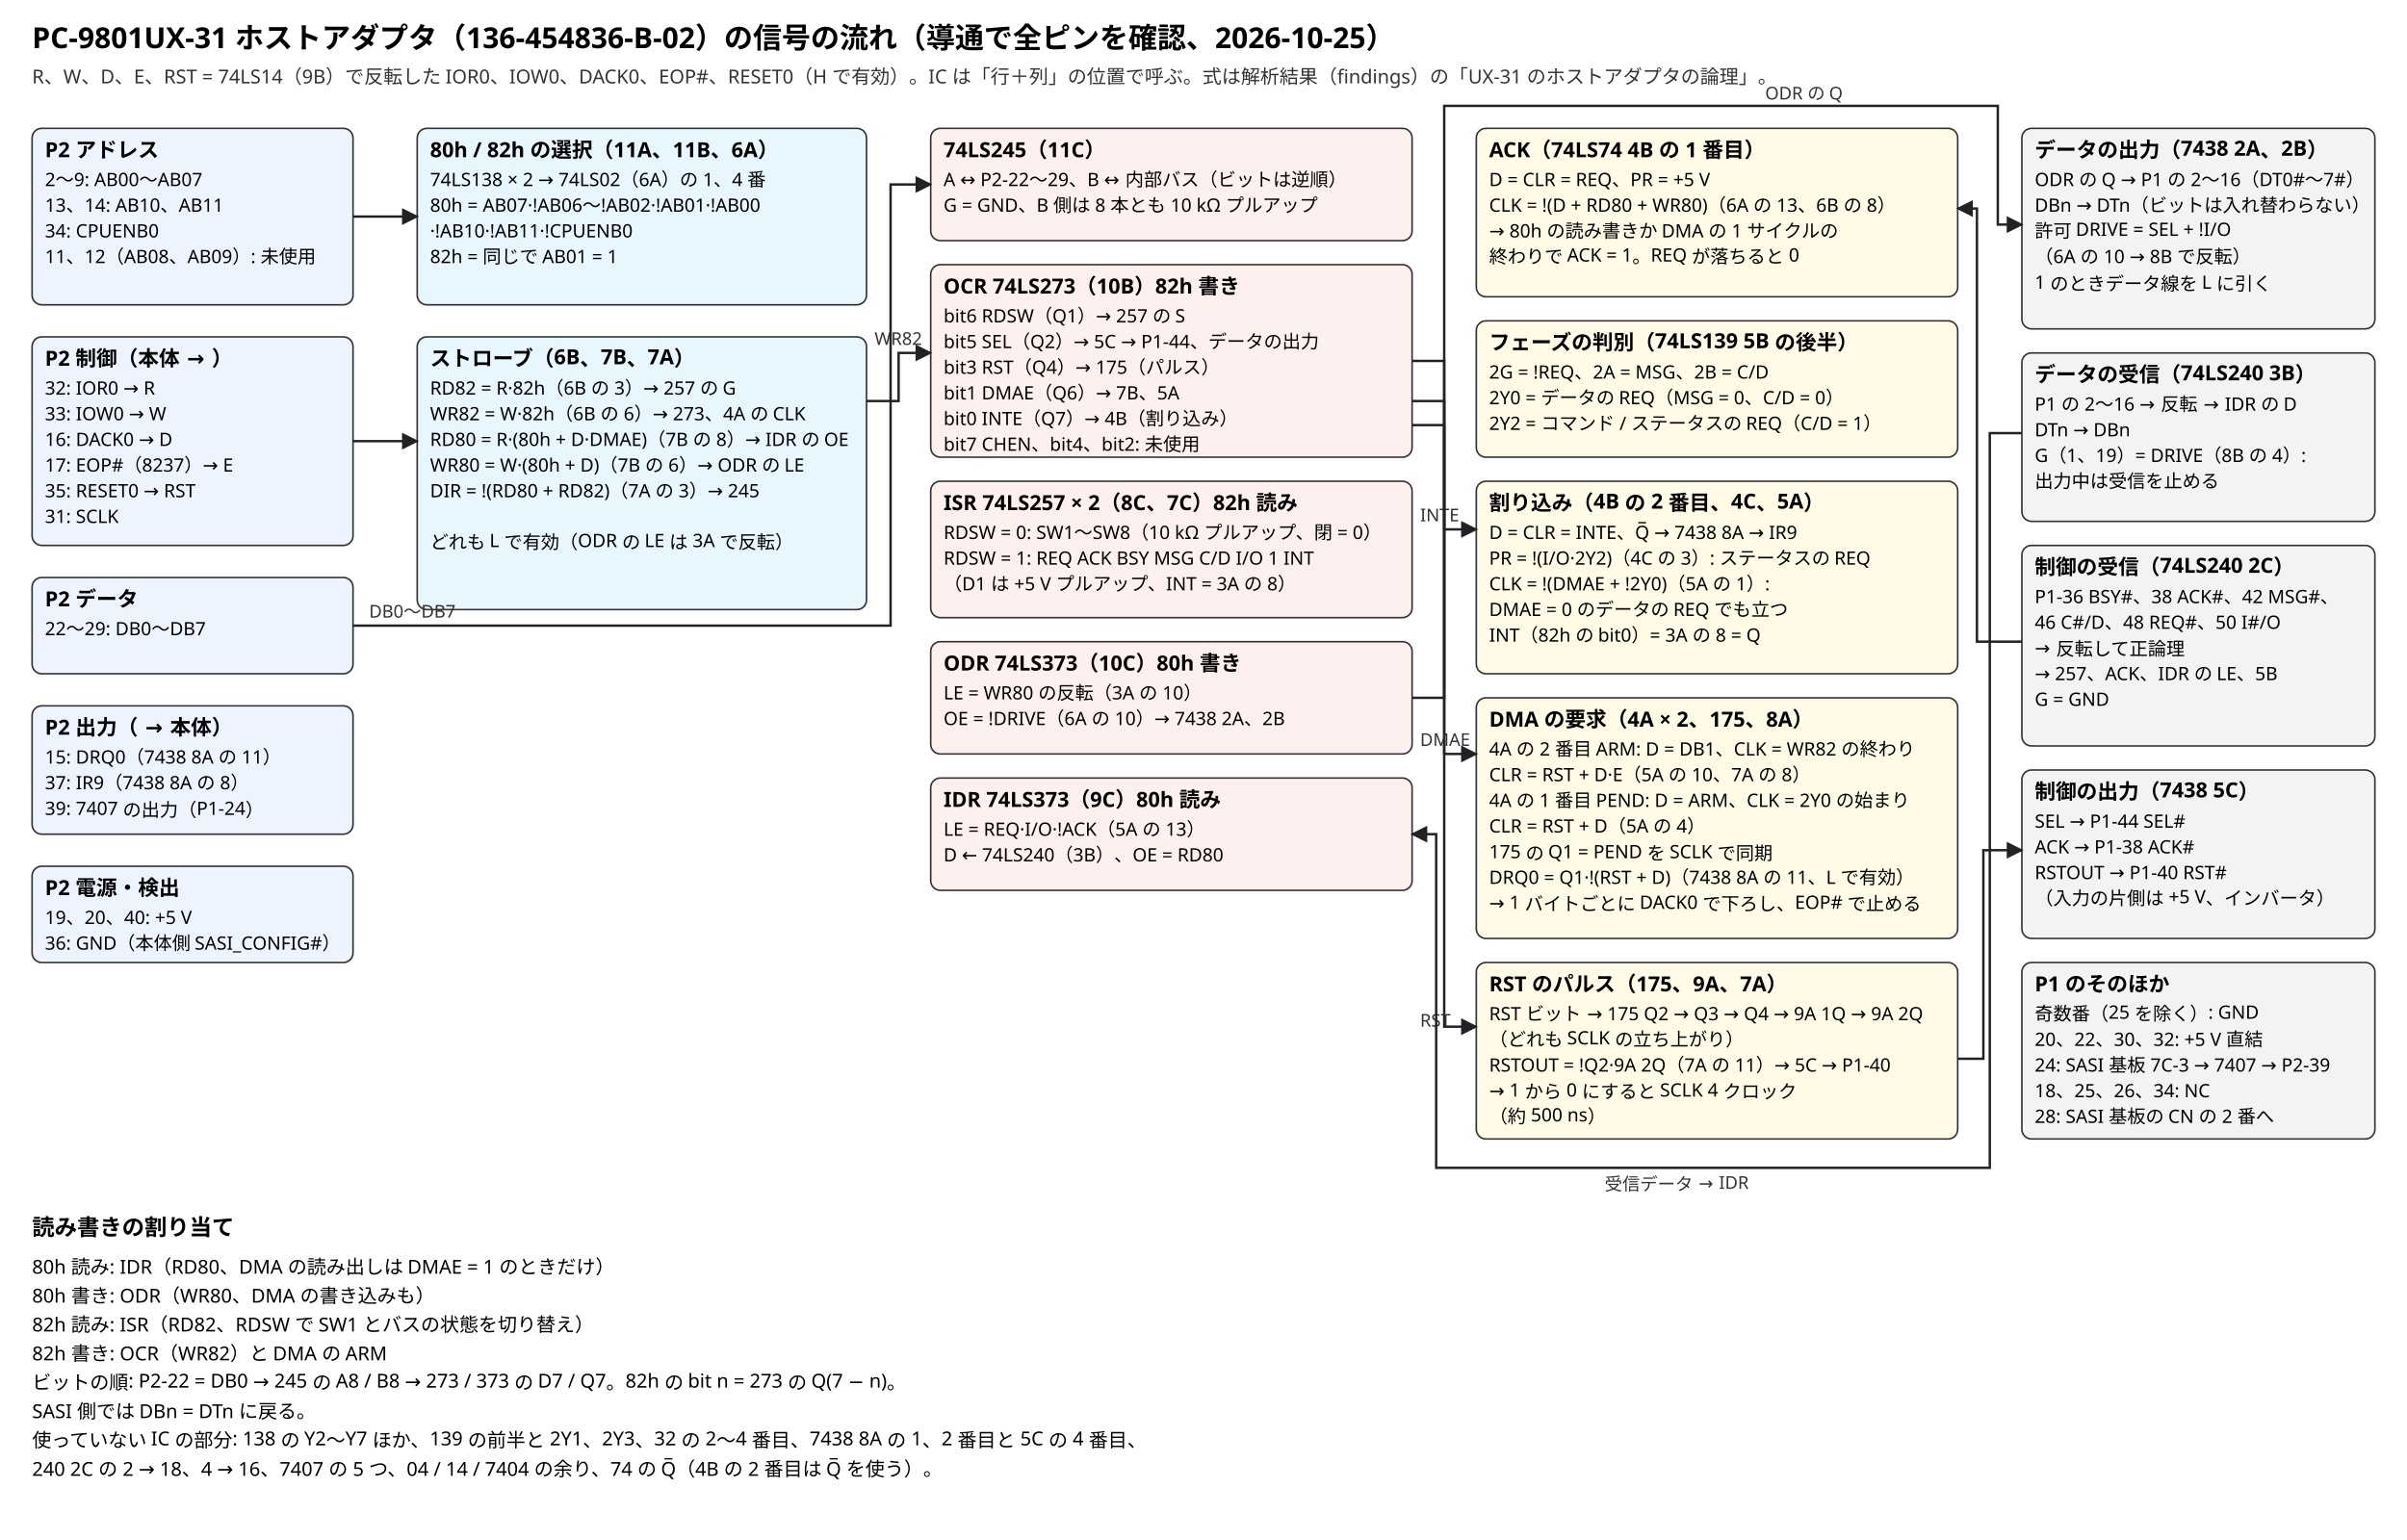
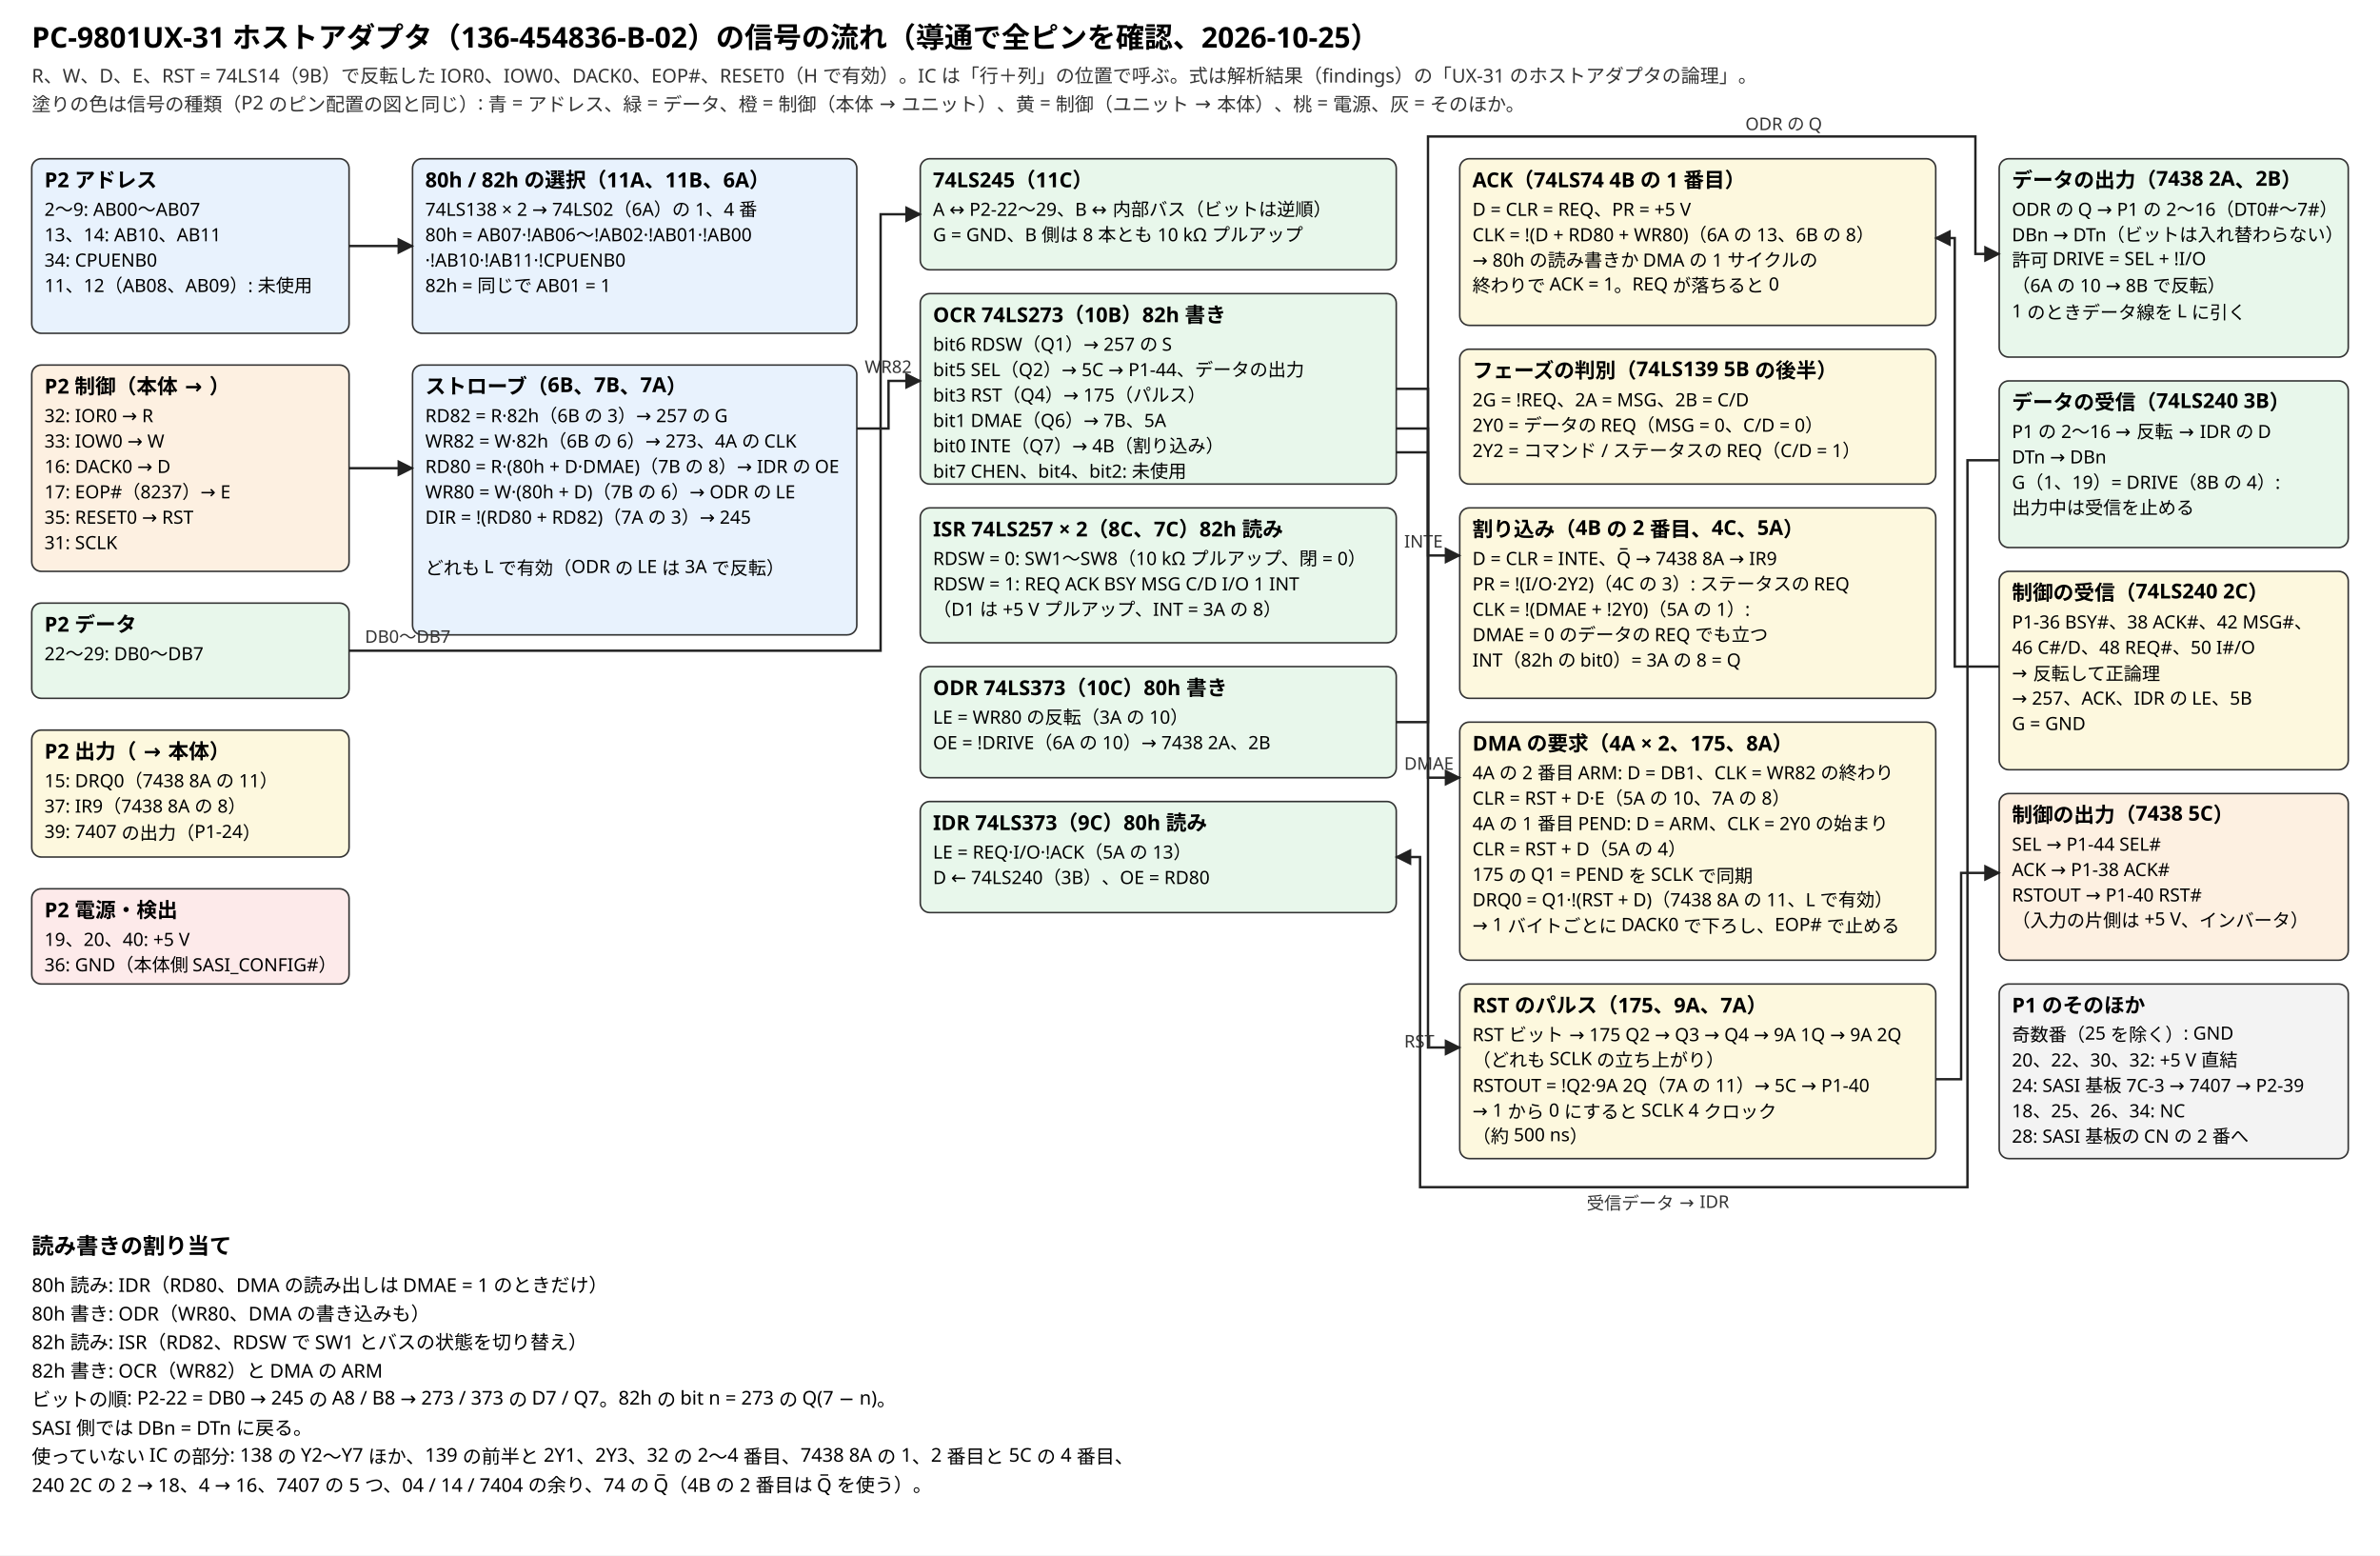
- <svg xmlns="http://www.w3.org/2000/svg" width="1500" height="960" viewBox="0 0 1500 960" font-family="sans-serif">
+ <svg xmlns="http://www.w3.org/2000/svg" width="1500" height="980" viewBox="0 0 1500 980" font-family="sans-serif">
  <defs>
    <marker id="arr" viewBox="0 0 10 10" refX="9" refY="5" markerWidth="7" markerHeight="7" orient="auto-start-reverse">
      <path d="M0,0 L10,5 L0,10 z" fill="#222" />
    </marker>
  </defs>
-   <rect width="1500" height="960" fill="#ffffff" />
+   <rect width="1500" height="980" fill="#ffffff" />
  <text x="20" y="30" font-size="18" font-weight="bold" text-anchor="start" fill="#000">PC-9801UX-31 ホストアダプタ（136-454836-B-02）の信号の流れ（導通で全ピンを確認、2026-10-25）</text>
  <text x="20" y="52" font-size="12" text-anchor="start" fill="#333">R、W、D、E、RST = 74LS14（9B）で反転した IOR0、IOW0、DACK0、EOP#、RESET0（H で有効）。IC は「行＋列」の位置で呼ぶ。式は解析結果（findings）の「UX-31 のホストアダプタの論理」。</text>
-   <rect x="20" y="80" width="200" height="110" rx="6" fill="#eef4ff" stroke="#333" />
-   <text x="28" y="98" font-size="13" font-weight="bold" text-anchor="start" fill="#000">P2 アドレス</text>
-   <text x="28" y="116" font-size="11.5" text-anchor="start" fill="#000">2〜9: AB00〜AB07</text>
-   <text x="28" y="132" font-size="11.5" text-anchor="start" fill="#000">13、14: AB10、AB11</text>
-   <text x="28" y="148" font-size="11.5" text-anchor="start" fill="#000">34: CPUENB0</text>
-   <text x="28" y="164" font-size="11.5" text-anchor="start" fill="#000">11、12（AB08、AB09）: 未使用</text>
-   <rect x="20" y="210" width="200" height="130" rx="6" fill="#eef4ff" stroke="#333" />
-   <text x="28" y="228" font-size="13" font-weight="bold" text-anchor="start" fill="#000">P2 制御（本体 → ）</text>
-   <text x="28" y="246" font-size="11.5" text-anchor="start" fill="#000">32: IOR0 → R</text>
-   <text x="28" y="262" font-size="11.5" text-anchor="start" fill="#000">33: IOW0 → W</text>
-   <text x="28" y="278" font-size="11.5" text-anchor="start" fill="#000">16: DACK0 → D</text>
-   <text x="28" y="294" font-size="11.5" text-anchor="start" fill="#000">17: EOP#（8237）→ E</text>
-   <text x="28" y="310" font-size="11.5" text-anchor="start" fill="#000">35: RESET0 → RST</text>
-   <text x="28" y="326" font-size="11.5" text-anchor="start" fill="#000">31: SCLK</text>
-   <rect x="20" y="360" width="200" height="60" rx="6" fill="#eef4ff" stroke="#333" />
-   <text x="28" y="378" font-size="13" font-weight="bold" text-anchor="start" fill="#000">P2 データ</text>
-   <text x="28" y="396" font-size="11.5" text-anchor="start" fill="#000">22〜29: DB0〜DB7</text>
-   <rect x="20" y="440" width="200" height="80" rx="6" fill="#eef4ff" stroke="#333" />
-   <text x="28" y="458" font-size="13" font-weight="bold" text-anchor="start" fill="#000">P2 出力（ → 本体）</text>
-   <text x="28" y="476" font-size="11.5" text-anchor="start" fill="#000">15: DRQ0（7438 8A の 11）</text>
-   <text x="28" y="492" font-size="11.5" text-anchor="start" fill="#000">37: IR9（7438 8A の 8）</text>
-   <text x="28" y="508" font-size="11.5" text-anchor="start" fill="#000">39: 7407 の出力（P1-24）</text>
-   <rect x="20" y="540" width="200" height="60" rx="6" fill="#eef4ff" stroke="#333" />
-   <text x="28" y="558" font-size="13" font-weight="bold" text-anchor="start" fill="#000">P2 電源・検出</text>
-   <text x="28" y="576" font-size="11.5" text-anchor="start" fill="#000">19、20、40: +5 V</text>
-   <text x="28" y="592" font-size="11.5" text-anchor="start" fill="#000">36: GND（本体側 SASI_CONFIG#）</text>
-   <rect x="260" y="80" width="280" height="110" rx="6" fill="#e8f6ff" stroke="#333" />
-   <text x="268" y="98" font-size="13" font-weight="bold" text-anchor="start" fill="#000">80h / 82h の選択（11A、11B、6A）</text>
-   <text x="268" y="116" font-size="11.5" text-anchor="start" fill="#000">74LS138 × 2 → 74LS02（6A）の 1、4 番</text>
-   <text x="268" y="132" font-size="11.5" text-anchor="start" fill="#000">80h = AB07·!AB06〜!AB02·!AB01·!AB00</text>
-   <text x="268" y="148" font-size="11.5" text-anchor="start" fill="#000">      ·!AB10·!AB11·!CPUENB0</text>
-   <text x="268" y="164" font-size="11.5" text-anchor="start" fill="#000">82h = 同じで AB01 = 1</text>
-   <rect x="260" y="210" width="280" height="170" rx="6" fill="#e8f6ff" stroke="#333" />
-   <text x="268" y="228" font-size="13" font-weight="bold" text-anchor="start" fill="#000">ストローブ（6B、7B、7A）</text>
-   <text x="268" y="246" font-size="11.5" text-anchor="start" fill="#000">RD82 = R·82h（6B の 3）→ 257 の G</text>
-   <text x="268" y="262" font-size="11.5" text-anchor="start" fill="#000">WR82 = W·82h（6B の 6）→ 273、4A の CLK</text>
-   <text x="268" y="278" font-size="11.5" text-anchor="start" fill="#000">RD80 = R·(80h + D·DMAE)（7B の 8）→ IDR の OE</text>
-   <text x="268" y="294" font-size="11.5" text-anchor="start" fill="#000">WR80 = W·(80h + D)（7B の 6）→ ODR の LE</text>
-   <text x="268" y="310" font-size="11.5" text-anchor="start" fill="#000">DIR = !(RD80 + RD82)（7A の 3）→ 245</text>
-   <text x="268" y="326" font-size="11.5" text-anchor="start" fill="#000" />
-   <text x="268" y="342" font-size="11.5" text-anchor="start" fill="#000">どれも L で有効（ODR の LE は 3A で反転）</text>
-   <path d="M220,135 H240.0 V135 H260" fill="none" stroke="#222" stroke-width="1.5" marker-end="url(#arr)" />
-   <path d="M220,275 H240.0 V275 H260" fill="none" stroke="#222" stroke-width="1.5" marker-end="url(#arr)" />
-   <rect x="580" y="80" width="300" height="70" rx="6" fill="#fff0f0" stroke="#333" />
-   <text x="588" y="98" font-size="13" font-weight="bold" text-anchor="start" fill="#000">74LS245（11C）</text>
-   <text x="588" y="116" font-size="11.5" text-anchor="start" fill="#000">A ↔ P2-22〜29、B ↔ 内部バス（ビットは逆順）</text>
-   <text x="588" y="132" font-size="11.5" text-anchor="start" fill="#000">G = GND、B 側は 8 本とも 10 kΩ プルアップ</text>
-   <rect x="580" y="165" width="300" height="120" rx="6" fill="#fff0f0" stroke="#333" />
-   <text x="588" y="183" font-size="13" font-weight="bold" text-anchor="start" fill="#000">OCR 74LS273（10B）82h 書き</text>
-   <text x="588" y="201" font-size="11.5" text-anchor="start" fill="#000">bit6 RDSW（Q1）→ 257 の S</text>
-   <text x="588" y="217" font-size="11.5" text-anchor="start" fill="#000">bit5 SEL（Q2）→ 5C → P1-44、データの出力</text>
-   <text x="588" y="233" font-size="11.5" text-anchor="start" fill="#000">bit3 RST（Q4）→ 175（パルス）</text>
-   <text x="588" y="249" font-size="11.5" text-anchor="start" fill="#000">bit1 DMAE（Q6）→ 7B、5A</text>
-   <text x="588" y="265" font-size="11.5" text-anchor="start" fill="#000">bit0 INTE（Q7）→ 4B（割り込み）</text>
-   <text x="588" y="281" font-size="11.5" text-anchor="start" fill="#000">bit7 CHEN、bit4、bit2: 未使用</text>
-   <rect x="580" y="300" width="300" height="85" rx="6" fill="#fff0f0" stroke="#333" />
-   <text x="588" y="318" font-size="13" font-weight="bold" text-anchor="start" fill="#000">ISR 74LS257 × 2（8C、7C）82h 読み</text>
-   <text x="588" y="336" font-size="11.5" text-anchor="start" fill="#000">RDSW = 0: SW1〜SW8（10 kΩ プルアップ、閉 = 0）</text>
-   <text x="588" y="352" font-size="11.5" text-anchor="start" fill="#000">RDSW = 1: REQ ACK BSY MSG C/D I/O 1 INT</text>
-   <text x="588" y="368" font-size="11.5" text-anchor="start" fill="#000">（D1 は +5 V プルアップ、INT = 3A の 8）</text>
-   <rect x="580" y="400" width="300" height="70" rx="6" fill="#fff0f0" stroke="#333" />
-   <text x="588" y="418" font-size="13" font-weight="bold" text-anchor="start" fill="#000">ODR 74LS373（10C）80h 書き</text>
-   <text x="588" y="436" font-size="11.5" text-anchor="start" fill="#000">LE = WR80 の反転（3A の 10）</text>
-   <text x="588" y="452" font-size="11.5" text-anchor="start" fill="#000">OE = !DRIVE（6A の 10）→ 7438 2A、2B</text>
-   <rect x="580" y="485" width="300" height="70" rx="6" fill="#fff0f0" stroke="#333" />
-   <text x="588" y="503" font-size="13" font-weight="bold" text-anchor="start" fill="#000">IDR 74LS373（9C）80h 読み</text>
-   <text x="588" y="521" font-size="11.5" text-anchor="start" fill="#000">LE = REQ·I/O·!ACK（5A の 13）</text>
-   <text x="588" y="537" font-size="11.5" text-anchor="start" fill="#000">D ← 74LS240（3B）、OE = RD80</text>
-   <path d="M220,390 L555,390 L555,115 L580,115" fill="none" stroke="#222" stroke-width="1.5" marker-end="url(#arr)" />
-   <text x="230" y="385" font-size="11" text-anchor="start" fill="#333">DB0〜DB7</text>
-   <path d="M540,250 H560.0 V220 H580" fill="none" stroke="#222" stroke-width="1.5" marker-end="url(#arr)" />
-   <text x="545" y="215" font-size="11" text-anchor="start" fill="#333">WR82</text>
-   <rect x="920" y="80" width="300" height="105" rx="6" fill="#fffbe6" stroke="#333" />
-   <text x="928" y="98" font-size="13" font-weight="bold" text-anchor="start" fill="#000">ACK（74LS74 4B の 1 番目）</text>
-   <text x="928" y="116" font-size="11.5" text-anchor="start" fill="#000">D = CLR = REQ、PR = +5 V</text>
-   <text x="928" y="132" font-size="11.5" text-anchor="start" fill="#000">CLK = !(D + RD80 + WR80)（6A の 13、6B の 8）</text>
-   <text x="928" y="148" font-size="11.5" text-anchor="start" fill="#000">→ 80h の読み書きか DMA の 1 サイクルの</text>
-   <text x="928" y="164" font-size="11.5" text-anchor="start" fill="#000">   終わりで ACK = 1。REQ が落ちると 0</text>
-   <rect x="920" y="200" width="300" height="85" rx="6" fill="#fffbe6" stroke="#333" />
-   <text x="928" y="218" font-size="13" font-weight="bold" text-anchor="start" fill="#000">フェーズの判別（74LS139 5B の後半）</text>
-   <text x="928" y="236" font-size="11.5" text-anchor="start" fill="#000">2G = !REQ、2A = MSG、2B = C/D</text>
-   <text x="928" y="252" font-size="11.5" text-anchor="start" fill="#000">2Y0 = データの REQ（MSG = 0、C/D = 0）</text>
-   <text x="928" y="268" font-size="11.5" text-anchor="start" fill="#000">2Y2 = コマンド / ステータスの REQ（C/D = 1）</text>
-   <rect x="920" y="300" width="300" height="120" rx="6" fill="#fffbe6" stroke="#333" />
-   <text x="928" y="318" font-size="13" font-weight="bold" text-anchor="start" fill="#000">割り込み（4B の 2 番目、4C、5A）</text>
-   <text x="928" y="336" font-size="11.5" text-anchor="start" fill="#000">D = CLR = INTE、Q̅ → 7438 8A → IR9</text>
-   <text x="928" y="352" font-size="11.5" text-anchor="start" fill="#000">PR = !(I/O·2Y2)（4C の 3）: ステータスの REQ</text>
-   <text x="928" y="368" font-size="11.5" text-anchor="start" fill="#000">CLK = !(DMAE + !2Y0)（5A の 1）:</text>
-   <text x="928" y="384" font-size="11.5" text-anchor="start" fill="#000">  DMAE = 0 のデータの REQ でも立つ</text>
-   <text x="928" y="400" font-size="11.5" text-anchor="start" fill="#000">INT（82h の bit0）= 3A の 8 = Q</text>
-   <rect x="920" y="435" width="300" height="150" rx="6" fill="#fffbe6" stroke="#333" />
-   <text x="928" y="453" font-size="13" font-weight="bold" text-anchor="start" fill="#000">DMA の要求（4A × 2、175、8A）</text>
-   <text x="928" y="471" font-size="11.5" text-anchor="start" fill="#000">4A の 2 番目 ARM: D = DB1、CLK = WR82 の終わり</text>
-   <text x="928" y="487" font-size="11.5" text-anchor="start" fill="#000">  CLR = RST + D·E（5A の 10、7A の 8）</text>
-   <text x="928" y="503" font-size="11.5" text-anchor="start" fill="#000">4A の 1 番目 PEND: D = ARM、CLK = 2Y0 の始まり</text>
-   <text x="928" y="519" font-size="11.5" text-anchor="start" fill="#000">  CLR = RST + D（5A の 4）</text>
-   <text x="928" y="535" font-size="11.5" text-anchor="start" fill="#000">175 の Q1 = PEND を SCLK で同期</text>
-   <text x="928" y="551" font-size="11.5" text-anchor="start" fill="#000">DRQ0 = Q1·!(RST + D)（7438 8A の 11、L で有効）</text>
-   <text x="928" y="567" font-size="11.5" text-anchor="start" fill="#000">→ 1 バイトごとに DACK0 で下ろし、EOP# で止める</text>
-   <rect x="920" y="600" width="300" height="110" rx="6" fill="#fffbe6" stroke="#333" />
-   <text x="928" y="618" font-size="13" font-weight="bold" text-anchor="start" fill="#000">RST のパルス（175、9A、7A）</text>
-   <text x="928" y="636" font-size="11.5" text-anchor="start" fill="#000">RST ビット → 175 Q2 → Q3 → Q4 → 9A 1Q → 9A 2Q</text>
-   <text x="928" y="652" font-size="11.5" text-anchor="start" fill="#000">（どれも SCLK の立ち上がり）</text>
-   <text x="928" y="668" font-size="11.5" text-anchor="start" fill="#000">RSTOUT = !Q2·9A 2Q（7A の 11）→ 5C → P1-40</text>
-   <text x="928" y="684" font-size="11.5" text-anchor="start" fill="#000">→ 1 から 0 にすると SCLK 4 クロック</text>
-   <text x="928" y="700" font-size="11.5" text-anchor="start" fill="#000">   （約 500 ns）</text>
-   <path d="M880,225 H900.0 V640 H920" fill="none" stroke="#222" stroke-width="1.5" marker-end="url(#arr)" />
-   <text x="885" y="640" font-size="11" text-anchor="start" fill="#333">RST</text>
-   <path d="M880,250 H900.0 V330 H920" fill="none" stroke="#222" stroke-width="1.5" marker-end="url(#arr)" />
-   <text x="885" y="325" font-size="11" text-anchor="start" fill="#333">INTE</text>
-   <path d="M880,265 H900.0 V470 H920" fill="none" stroke="#222" stroke-width="1.5" marker-end="url(#arr)" />
-   <text x="885" y="465" font-size="11" text-anchor="start" fill="#333">DMAE</text>
-   <rect x="1260" y="80" width="220" height="125" rx="6" fill="#f3f3f3" stroke="#333" />
-   <text x="1268" y="98" font-size="13" font-weight="bold" text-anchor="start" fill="#000">データの出力（7438 2A、2B）</text>
-   <text x="1268" y="116" font-size="11.5" text-anchor="start" fill="#000">ODR の Q → P1 の 2〜16（DT0#〜7#）</text>
-   <text x="1268" y="132" font-size="11.5" text-anchor="start" fill="#000">DBn → DTn（ビットは入れ替わらない）</text>
-   <text x="1268" y="148" font-size="11.5" text-anchor="start" fill="#000">許可 DRIVE = SEL + !I/O</text>
-   <text x="1268" y="164" font-size="11.5" text-anchor="start" fill="#000">（6A の 10 → 8B で反転）</text>
-   <text x="1268" y="180" font-size="11.5" text-anchor="start" fill="#000">1 のときデータ線を L に引く</text>
-   <rect x="1260" y="220" width="220" height="105" rx="6" fill="#f3f3f3" stroke="#333" />
-   <text x="1268" y="238" font-size="13" font-weight="bold" text-anchor="start" fill="#000">データの受信（74LS240 3B）</text>
-   <text x="1268" y="256" font-size="11.5" text-anchor="start" fill="#000">P1 の 2〜16 → 反転 → IDR の D</text>
-   <text x="1268" y="272" font-size="11.5" text-anchor="start" fill="#000">DTn → DBn</text>
-   <text x="1268" y="288" font-size="11.5" text-anchor="start" fill="#000">G（1、19）= DRIVE（8B の 4）:</text>
-   <text x="1268" y="304" font-size="11.5" text-anchor="start" fill="#000">出力中は受信を止める</text>
-   <rect x="1260" y="340" width="220" height="125" rx="6" fill="#f3f3f3" stroke="#333" />
-   <text x="1268" y="358" font-size="13" font-weight="bold" text-anchor="start" fill="#000">制御の受信（74LS240 2C）</text>
-   <text x="1268" y="376" font-size="11.5" text-anchor="start" fill="#000">P1-36 BSY#、38 ACK#、42 MSG#、</text>
-   <text x="1268" y="392" font-size="11.5" text-anchor="start" fill="#000">46 C#/D、48 REQ#、50 I#/O</text>
-   <text x="1268" y="408" font-size="11.5" text-anchor="start" fill="#000">→ 反転して正論理</text>
-   <text x="1268" y="424" font-size="11.5" text-anchor="start" fill="#000">→ 257、ACK、IDR の LE、5B</text>
-   <text x="1268" y="440" font-size="11.5" text-anchor="start" fill="#000">G = GND</text>
-   <rect x="1260" y="480" width="220" height="105" rx="6" fill="#f3f3f3" stroke="#333" />
-   <text x="1268" y="498" font-size="13" font-weight="bold" text-anchor="start" fill="#000">制御の出力（7438 5C）</text>
-   <text x="1268" y="516" font-size="11.5" text-anchor="start" fill="#000">SEL → P1-44 SEL#</text>
-   <text x="1268" y="532" font-size="11.5" text-anchor="start" fill="#000">ACK → P1-38 ACK#</text>
-   <text x="1268" y="548" font-size="11.5" text-anchor="start" fill="#000">RSTOUT → P1-40 RST#</text>
-   <text x="1268" y="564" font-size="11.5" text-anchor="start" fill="#000">（入力の片側は +5 V、インバータ）</text>
-   <rect x="1260" y="600" width="220" height="110" rx="6" fill="#f3f3f3" stroke="#333" />
-   <text x="1268" y="618" font-size="13" font-weight="bold" text-anchor="start" fill="#000">P1 のそのほか</text>
-   <text x="1268" y="636" font-size="11.5" text-anchor="start" fill="#000">奇数番（25 を除く）: GND</text>
-   <text x="1268" y="652" font-size="11.5" text-anchor="start" fill="#000">20、22、30、32: +5 V 直結</text>
-   <text x="1268" y="668" font-size="11.5" text-anchor="start" fill="#000">24: SASI 基板 7C-3 → 7407 → P2-39</text>
-   <text x="1268" y="684" font-size="11.5" text-anchor="start" fill="#000">18、25、26、34: NC</text>
-   <text x="1268" y="700" font-size="11.5" text-anchor="start" fill="#000">28: SASI 基板の CN の 2 番へ</text>
-   <path d="M880,435 L900,435 L900,66 L1245,66 L1245,140 L1260,140" fill="none" stroke="#222" stroke-width="1.5" marker-end="url(#arr)" />
-   <text x="1100" y="62" font-size="11" text-anchor="start" fill="#333">ODR の Q</text>
-   <path d="M1260,270 L1240,270 L1240,728 L895,728 L895,520 L880,520" fill="none" stroke="#222" stroke-width="1.5" marker-end="url(#arr)" />
-   <text x="1000" y="742" font-size="11" text-anchor="start" fill="#333">受信データ → IDR</text>
-   <path d="M1260,400 L1232,400 L1232,130 L1220,130" fill="none" stroke="#222" stroke-width="1.5" marker-end="url(#arr)" />
-   <path d="M1220,660 L1236,660 L1236,530 L1260,530" fill="none" stroke="#222" stroke-width="1.5" marker-end="url(#arr)" />
-   <text x="20" y="770" font-size="14" font-weight="bold" text-anchor="start" fill="#000">読み書きの割り当て</text>
-   <text x="20" y="794" font-size="12" text-anchor="start" fill="#000">80h 読み: IDR（RD80、DMA の読み出しは DMAE = 1 のときだけ）</text>
-   <text x="20" y="812" font-size="12" text-anchor="start" fill="#000">80h 書き: ODR（WR80、DMA の書き込みも）</text>
-   <text x="20" y="830" font-size="12" text-anchor="start" fill="#000">82h 読み: ISR（RD82、RDSW で SW1 とバスの状態を切り替え）</text>
-   <text x="20" y="848" font-size="12" text-anchor="start" fill="#000">82h 書き: OCR（WR82）と DMA の ARM</text>
-   <text x="20" y="866" font-size="12" text-anchor="start" fill="#000">ビットの順: P2-22 = DB0 → 245 の A8 / B8 → 273 / 373 の D7 / Q7。82h の bit n = 273 の Q(7 − n)。</text>
-   <text x="20" y="884" font-size="12" text-anchor="start" fill="#000">SASI 側では DBn = DTn に戻る。</text>
-   <text x="20" y="902" font-size="12" text-anchor="start" fill="#000">使っていない IC の部分: 138 の Y2〜Y7 ほか、139 の前半と 2Y1、2Y3、32 の 2〜4 番目、7438 8A の 1、2 番目と 5C の 4 番目、</text>
-   <text x="20" y="920" font-size="12" text-anchor="start" fill="#000">  240 2C の 2 → 18、4 → 16、7407 の 5 つ、04 / 14 / 7404 の余り、74 の Q̅（4B の 2 番目は Q̅ を使う）。</text>
+   <text x="20" y="70" font-size="12" text-anchor="start" fill="#333">塗りの色は信号の種類（P2 のピン配置の図と同じ）: 青 = アドレス、緑 = データ、橙 = 制御（本体 → ユニット）、黄 = 制御（ユニット → 本体）、桃 = 電源、灰 = そのほか。</text>
+   <g transform="translate(0,20)">
+     <rect x="20" y="80" width="200" height="110" rx="6" fill="#e8f2fd" stroke="#333" />
+     <text x="28" y="98" font-size="13" font-weight="bold" text-anchor="start" fill="#000">P2 アドレス</text>
+     <text x="28" y="116" font-size="11.5" text-anchor="start" fill="#000">2〜9: AB00〜AB07</text>
+     <text x="28" y="132" font-size="11.5" text-anchor="start" fill="#000">13、14: AB10、AB11</text>
+     <text x="28" y="148" font-size="11.5" text-anchor="start" fill="#000">34: CPUENB0</text>
+     <text x="28" y="164" font-size="11.5" text-anchor="start" fill="#000">11、12（AB08、AB09）: 未使用</text>
+     <rect x="20" y="210" width="200" height="130" rx="6" fill="#fdf0e1" stroke="#333" />
+     <text x="28" y="228" font-size="13" font-weight="bold" text-anchor="start" fill="#000">P2 制御（本体 → ）</text>
+     <text x="28" y="246" font-size="11.5" text-anchor="start" fill="#000">32: IOR0 → R</text>
+     <text x="28" y="262" font-size="11.5" text-anchor="start" fill="#000">33: IOW0 → W</text>
+     <text x="28" y="278" font-size="11.5" text-anchor="start" fill="#000">16: DACK0 → D</text>
+     <text x="28" y="294" font-size="11.5" text-anchor="start" fill="#000">17: EOP#（8237）→ E</text>
+     <text x="28" y="310" font-size="11.5" text-anchor="start" fill="#000">35: RESET0 → RST</text>
+     <text x="28" y="326" font-size="11.5" text-anchor="start" fill="#000">31: SCLK</text>
+     <rect x="20" y="360" width="200" height="60" rx="6" fill="#e8f7eb" stroke="#333" />
+     <text x="28" y="378" font-size="13" font-weight="bold" text-anchor="start" fill="#000">P2 データ</text>
+     <text x="28" y="396" font-size="11.5" text-anchor="start" fill="#000">22〜29: DB0〜DB7</text>
+     <rect x="20" y="440" width="200" height="80" rx="6" fill="#fdf8de" stroke="#333" />
+     <text x="28" y="458" font-size="13" font-weight="bold" text-anchor="start" fill="#000">P2 出力（ → 本体）</text>
+     <text x="28" y="476" font-size="11.5" text-anchor="start" fill="#000">15: DRQ0（7438 8A の 11）</text>
+     <text x="28" y="492" font-size="11.5" text-anchor="start" fill="#000">37: IR9（7438 8A の 8）</text>
+     <text x="28" y="508" font-size="11.5" text-anchor="start" fill="#000">39: 7407 の出力（P1-24）</text>
+     <rect x="20" y="540" width="200" height="60" rx="6" fill="#fdeaea" stroke="#333" />
+     <text x="28" y="558" font-size="13" font-weight="bold" text-anchor="start" fill="#000">P2 電源・検出</text>
+     <text x="28" y="576" font-size="11.5" text-anchor="start" fill="#000">19、20、40: +5 V</text>
+     <text x="28" y="592" font-size="11.5" text-anchor="start" fill="#000">36: GND（本体側 SASI_CONFIG#）</text>
+     <rect x="260" y="80" width="280" height="110" rx="6" fill="#e8f2fd" stroke="#333" />
+     <text x="268" y="98" font-size="13" font-weight="bold" text-anchor="start" fill="#000">80h / 82h の選択（11A、11B、6A）</text>
+     <text x="268" y="116" font-size="11.5" text-anchor="start" fill="#000">74LS138 × 2 → 74LS02（6A）の 1、4 番</text>
+     <text x="268" y="132" font-size="11.5" text-anchor="start" fill="#000">80h = AB07·!AB06〜!AB02·!AB01·!AB00</text>
+     <text x="268" y="148" font-size="11.5" text-anchor="start" fill="#000">      ·!AB10·!AB11·!CPUENB0</text>
+     <text x="268" y="164" font-size="11.5" text-anchor="start" fill="#000">82h = 同じで AB01 = 1</text>
+     <rect x="260" y="210" width="280" height="170" rx="6" fill="#e8f2fd" stroke="#333" />
+     <text x="268" y="228" font-size="13" font-weight="bold" text-anchor="start" fill="#000">ストローブ（6B、7B、7A）</text>
+     <text x="268" y="246" font-size="11.5" text-anchor="start" fill="#000">RD82 = R·82h（6B の 3）→ 257 の G</text>
+     <text x="268" y="262" font-size="11.5" text-anchor="start" fill="#000">WR82 = W·82h（6B の 6）→ 273、4A の CLK</text>
+     <text x="268" y="278" font-size="11.5" text-anchor="start" fill="#000">RD80 = R·(80h + D·DMAE)（7B の 8）→ IDR の OE</text>
+     <text x="268" y="294" font-size="11.5" text-anchor="start" fill="#000">WR80 = W·(80h + D)（7B の 6）→ ODR の LE</text>
+     <text x="268" y="310" font-size="11.5" text-anchor="start" fill="#000">DIR = !(RD80 + RD82)（7A の 3）→ 245</text>
+     <text x="268" y="326" font-size="11.5" text-anchor="start" fill="#000" />
+     <text x="268" y="342" font-size="11.5" text-anchor="start" fill="#000">どれも L で有効（ODR の LE は 3A で反転）</text>
+     <path d="M220,135 H240.0 V135 H260" fill="none" stroke="#222" stroke-width="1.5" marker-end="url(#arr)" />
+     <path d="M220,275 H240.0 V275 H260" fill="none" stroke="#222" stroke-width="1.5" marker-end="url(#arr)" />
+     <rect x="580" y="80" width="300" height="70" rx="6" fill="#e8f7eb" stroke="#333" />
+     <text x="588" y="98" font-size="13" font-weight="bold" text-anchor="start" fill="#000">74LS245（11C）</text>
+     <text x="588" y="116" font-size="11.5" text-anchor="start" fill="#000">A ↔ P2-22〜29、B ↔ 内部バス（ビットは逆順）</text>
+     <text x="588" y="132" font-size="11.5" text-anchor="start" fill="#000">G = GND、B 側は 8 本とも 10 kΩ プルアップ</text>
+     <rect x="580" y="165" width="300" height="120" rx="6" fill="#e8f7eb" stroke="#333" />
+     <text x="588" y="183" font-size="13" font-weight="bold" text-anchor="start" fill="#000">OCR 74LS273（10B）82h 書き</text>
+     <text x="588" y="201" font-size="11.5" text-anchor="start" fill="#000">bit6 RDSW（Q1）→ 257 の S</text>
+     <text x="588" y="217" font-size="11.5" text-anchor="start" fill="#000">bit5 SEL（Q2）→ 5C → P1-44、データの出力</text>
+     <text x="588" y="233" font-size="11.5" text-anchor="start" fill="#000">bit3 RST（Q4）→ 175（パルス）</text>
+     <text x="588" y="249" font-size="11.5" text-anchor="start" fill="#000">bit1 DMAE（Q6）→ 7B、5A</text>
+     <text x="588" y="265" font-size="11.5" text-anchor="start" fill="#000">bit0 INTE（Q7）→ 4B（割り込み）</text>
+     <text x="588" y="281" font-size="11.5" text-anchor="start" fill="#000">bit7 CHEN、bit4、bit2: 未使用</text>
+     <rect x="580" y="300" width="300" height="85" rx="6" fill="#e8f7eb" stroke="#333" />
+     <text x="588" y="318" font-size="13" font-weight="bold" text-anchor="start" fill="#000">ISR 74LS257 × 2（8C、7C）82h 読み</text>
+     <text x="588" y="336" font-size="11.5" text-anchor="start" fill="#000">RDSW = 0: SW1〜SW8（10 kΩ プルアップ、閉 = 0）</text>
+     <text x="588" y="352" font-size="11.5" text-anchor="start" fill="#000">RDSW = 1: REQ ACK BSY MSG C/D I/O 1 INT</text>
+     <text x="588" y="368" font-size="11.5" text-anchor="start" fill="#000">（D1 は +5 V プルアップ、INT = 3A の 8）</text>
+     <rect x="580" y="400" width="300" height="70" rx="6" fill="#e8f7eb" stroke="#333" />
+     <text x="588" y="418" font-size="13" font-weight="bold" text-anchor="start" fill="#000">ODR 74LS373（10C）80h 書き</text>
+     <text x="588" y="436" font-size="11.5" text-anchor="start" fill="#000">LE = WR80 の反転（3A の 10）</text>
+     <text x="588" y="452" font-size="11.5" text-anchor="start" fill="#000">OE = !DRIVE（6A の 10）→ 7438 2A、2B</text>
+     <rect x="580" y="485" width="300" height="70" rx="6" fill="#e8f7eb" stroke="#333" />
+     <text x="588" y="503" font-size="13" font-weight="bold" text-anchor="start" fill="#000">IDR 74LS373（9C）80h 読み</text>
+     <text x="588" y="521" font-size="11.5" text-anchor="start" fill="#000">LE = REQ·I/O·!ACK（5A の 13）</text>
+     <text x="588" y="537" font-size="11.5" text-anchor="start" fill="#000">D ← 74LS240（3B）、OE = RD80</text>
+     <path d="M220,390 L555,390 L555,115 L580,115" fill="none" stroke="#222" stroke-width="1.5" marker-end="url(#arr)" />
+     <text x="230" y="385" font-size="11" text-anchor="start" fill="#333">DB0〜DB7</text>
+     <path d="M540,250 H560.0 V220 H580" fill="none" stroke="#222" stroke-width="1.5" marker-end="url(#arr)" />
+     <text x="545" y="215" font-size="11" text-anchor="start" fill="#333">WR82</text>
+     <rect x="920" y="80" width="300" height="105" rx="6" fill="#fdf8de" stroke="#333" />
+     <text x="928" y="98" font-size="13" font-weight="bold" text-anchor="start" fill="#000">ACK（74LS74 4B の 1 番目）</text>
+     <text x="928" y="116" font-size="11.5" text-anchor="start" fill="#000">D = CLR = REQ、PR = +5 V</text>
+     <text x="928" y="132" font-size="11.5" text-anchor="start" fill="#000">CLK = !(D + RD80 + WR80)（6A の 13、6B の 8）</text>
+     <text x="928" y="148" font-size="11.5" text-anchor="start" fill="#000">→ 80h の読み書きか DMA の 1 サイクルの</text>
+     <text x="928" y="164" font-size="11.5" text-anchor="start" fill="#000">   終わりで ACK = 1。REQ が落ちると 0</text>
+     <rect x="920" y="200" width="300" height="85" rx="6" fill="#fdf8de" stroke="#333" />
+     <text x="928" y="218" font-size="13" font-weight="bold" text-anchor="start" fill="#000">フェーズの判別（74LS139 5B の後半）</text>
+     <text x="928" y="236" font-size="11.5" text-anchor="start" fill="#000">2G = !REQ、2A = MSG、2B = C/D</text>
+     <text x="928" y="252" font-size="11.5" text-anchor="start" fill="#000">2Y0 = データの REQ（MSG = 0、C/D = 0）</text>
+     <text x="928" y="268" font-size="11.5" text-anchor="start" fill="#000">2Y2 = コマンド / ステータスの REQ（C/D = 1）</text>
+     <rect x="920" y="300" width="300" height="120" rx="6" fill="#fdf8de" stroke="#333" />
+     <text x="928" y="318" font-size="13" font-weight="bold" text-anchor="start" fill="#000">割り込み（4B の 2 番目、4C、5A）</text>
+     <text x="928" y="336" font-size="11.5" text-anchor="start" fill="#000">D = CLR = INTE、Q̅ → 7438 8A → IR9</text>
+     <text x="928" y="352" font-size="11.5" text-anchor="start" fill="#000">PR = !(I/O·2Y2)（4C の 3）: ステータスの REQ</text>
+     <text x="928" y="368" font-size="11.5" text-anchor="start" fill="#000">CLK = !(DMAE + !2Y0)（5A の 1）:</text>
+     <text x="928" y="384" font-size="11.5" text-anchor="start" fill="#000">  DMAE = 0 のデータの REQ でも立つ</text>
+     <text x="928" y="400" font-size="11.5" text-anchor="start" fill="#000">INT（82h の bit0）= 3A の 8 = Q</text>
+     <rect x="920" y="435" width="300" height="150" rx="6" fill="#fdf8de" stroke="#333" />
+     <text x="928" y="453" font-size="13" font-weight="bold" text-anchor="start" fill="#000">DMA の要求（4A × 2、175、8A）</text>
+     <text x="928" y="471" font-size="11.5" text-anchor="start" fill="#000">4A の 2 番目 ARM: D = DB1、CLK = WR82 の終わり</text>
+     <text x="928" y="487" font-size="11.5" text-anchor="start" fill="#000">  CLR = RST + D·E（5A の 10、7A の 8）</text>
+     <text x="928" y="503" font-size="11.5" text-anchor="start" fill="#000">4A の 1 番目 PEND: D = ARM、CLK = 2Y0 の始まり</text>
+     <text x="928" y="519" font-size="11.5" text-anchor="start" fill="#000">  CLR = RST + D（5A の 4）</text>
+     <text x="928" y="535" font-size="11.5" text-anchor="start" fill="#000">175 の Q1 = PEND を SCLK で同期</text>
+     <text x="928" y="551" font-size="11.5" text-anchor="start" fill="#000">DRQ0 = Q1·!(RST + D)（7438 8A の 11、L で有効）</text>
+     <text x="928" y="567" font-size="11.5" text-anchor="start" fill="#000">→ 1 バイトごとに DACK0 で下ろし、EOP# で止める</text>
+     <rect x="920" y="600" width="300" height="110" rx="6" fill="#fdf8de" stroke="#333" />
+     <text x="928" y="618" font-size="13" font-weight="bold" text-anchor="start" fill="#000">RST のパルス（175、9A、7A）</text>
+     <text x="928" y="636" font-size="11.5" text-anchor="start" fill="#000">RST ビット → 175 Q2 → Q3 → Q4 → 9A 1Q → 9A 2Q</text>
+     <text x="928" y="652" font-size="11.5" text-anchor="start" fill="#000">（どれも SCLK の立ち上がり）</text>
+     <text x="928" y="668" font-size="11.5" text-anchor="start" fill="#000">RSTOUT = !Q2·9A 2Q（7A の 11）→ 5C → P1-40</text>
+     <text x="928" y="684" font-size="11.5" text-anchor="start" fill="#000">→ 1 から 0 にすると SCLK 4 クロック</text>
+     <text x="928" y="700" font-size="11.5" text-anchor="start" fill="#000">   （約 500 ns）</text>
+     <path d="M880,225 H900.0 V640 H920" fill="none" stroke="#222" stroke-width="1.5" marker-end="url(#arr)" />
+     <text x="885" y="640" font-size="11" text-anchor="start" fill="#333">RST</text>
+     <path d="M880,250 H900.0 V330 H920" fill="none" stroke="#222" stroke-width="1.5" marker-end="url(#arr)" />
+     <text x="885" y="325" font-size="11" text-anchor="start" fill="#333">INTE</text>
+     <path d="M880,265 H900.0 V470 H920" fill="none" stroke="#222" stroke-width="1.5" marker-end="url(#arr)" />
+     <text x="885" y="465" font-size="11" text-anchor="start" fill="#333">DMAE</text>
+     <rect x="1260" y="80" width="220" height="125" rx="6" fill="#e8f7eb" stroke="#333" />
+     <text x="1268" y="98" font-size="13" font-weight="bold" text-anchor="start" fill="#000">データの出力（7438 2A、2B）</text>
+     <text x="1268" y="116" font-size="11.5" text-anchor="start" fill="#000">ODR の Q → P1 の 2〜16（DT0#〜7#）</text>
+     <text x="1268" y="132" font-size="11.5" text-anchor="start" fill="#000">DBn → DTn（ビットは入れ替わらない）</text>
+     <text x="1268" y="148" font-size="11.5" text-anchor="start" fill="#000">許可 DRIVE = SEL + !I/O</text>
+     <text x="1268" y="164" font-size="11.5" text-anchor="start" fill="#000">（6A の 10 → 8B で反転）</text>
+     <text x="1268" y="180" font-size="11.5" text-anchor="start" fill="#000">1 のときデータ線を L に引く</text>
+     <rect x="1260" y="220" width="220" height="105" rx="6" fill="#e8f7eb" stroke="#333" />
+     <text x="1268" y="238" font-size="13" font-weight="bold" text-anchor="start" fill="#000">データの受信（74LS240 3B）</text>
+     <text x="1268" y="256" font-size="11.5" text-anchor="start" fill="#000">P1 の 2〜16 → 反転 → IDR の D</text>
+     <text x="1268" y="272" font-size="11.5" text-anchor="start" fill="#000">DTn → DBn</text>
+     <text x="1268" y="288" font-size="11.5" text-anchor="start" fill="#000">G（1、19）= DRIVE（8B の 4）:</text>
+     <text x="1268" y="304" font-size="11.5" text-anchor="start" fill="#000">出力中は受信を止める</text>
+     <rect x="1260" y="340" width="220" height="125" rx="6" fill="#fdf8de" stroke="#333" />
+     <text x="1268" y="358" font-size="13" font-weight="bold" text-anchor="start" fill="#000">制御の受信（74LS240 2C）</text>
+     <text x="1268" y="376" font-size="11.5" text-anchor="start" fill="#000">P1-36 BSY#、38 ACK#、42 MSG#、</text>
+     <text x="1268" y="392" font-size="11.5" text-anchor="start" fill="#000">46 C#/D、48 REQ#、50 I#/O</text>
+     <text x="1268" y="408" font-size="11.5" text-anchor="start" fill="#000">→ 反転して正論理</text>
+     <text x="1268" y="424" font-size="11.5" text-anchor="start" fill="#000">→ 257、ACK、IDR の LE、5B</text>
+     <text x="1268" y="440" font-size="11.5" text-anchor="start" fill="#000">G = GND</text>
+     <rect x="1260" y="480" width="220" height="105" rx="6" fill="#fdf0e1" stroke="#333" />
+     <text x="1268" y="498" font-size="13" font-weight="bold" text-anchor="start" fill="#000">制御の出力（7438 5C）</text>
+     <text x="1268" y="516" font-size="11.5" text-anchor="start" fill="#000">SEL → P1-44 SEL#</text>
+     <text x="1268" y="532" font-size="11.5" text-anchor="start" fill="#000">ACK → P1-38 ACK#</text>
+     <text x="1268" y="548" font-size="11.5" text-anchor="start" fill="#000">RSTOUT → P1-40 RST#</text>
+     <text x="1268" y="564" font-size="11.5" text-anchor="start" fill="#000">（入力の片側は +5 V、インバータ）</text>
+     <rect x="1260" y="600" width="220" height="110" rx="6" fill="#f3f3f3" stroke="#333" />
+     <text x="1268" y="618" font-size="13" font-weight="bold" text-anchor="start" fill="#000">P1 のそのほか</text>
+     <text x="1268" y="636" font-size="11.5" text-anchor="start" fill="#000">奇数番（25 を除く）: GND</text>
+     <text x="1268" y="652" font-size="11.5" text-anchor="start" fill="#000">20、22、30、32: +5 V 直結</text>
+     <text x="1268" y="668" font-size="11.5" text-anchor="start" fill="#000">24: SASI 基板 7C-3 → 7407 → P2-39</text>
+     <text x="1268" y="684" font-size="11.5" text-anchor="start" fill="#000">18、25、26、34: NC</text>
+     <text x="1268" y="700" font-size="11.5" text-anchor="start" fill="#000">28: SASI 基板の CN の 2 番へ</text>
+     <path d="M880,435 L900,435 L900,66 L1245,66 L1245,140 L1260,140" fill="none" stroke="#222" stroke-width="1.5" marker-end="url(#arr)" />
+     <text x="1100" y="62" font-size="11" text-anchor="start" fill="#333">ODR の Q</text>
+     <path d="M1260,270 L1240,270 L1240,728 L895,728 L895,520 L880,520" fill="none" stroke="#222" stroke-width="1.5" marker-end="url(#arr)" />
+     <text x="1000" y="742" font-size="11" text-anchor="start" fill="#333">受信データ → IDR</text>
+     <path d="M1260,400 L1232,400 L1232,130 L1220,130" fill="none" stroke="#222" stroke-width="1.5" marker-end="url(#arr)" />
+     <path d="M1220,660 L1236,660 L1236,530 L1260,530" fill="none" stroke="#222" stroke-width="1.5" marker-end="url(#arr)" />
+     <text x="20" y="770" font-size="14" font-weight="bold" text-anchor="start" fill="#000">読み書きの割り当て</text>
+     <text x="20" y="794" font-size="12" text-anchor="start" fill="#000">80h 読み: IDR（RD80、DMA の読み出しは DMAE = 1 のときだけ）</text>
+     <text x="20" y="812" font-size="12" text-anchor="start" fill="#000">80h 書き: ODR（WR80、DMA の書き込みも）</text>
+     <text x="20" y="830" font-size="12" text-anchor="start" fill="#000">82h 読み: ISR（RD82、RDSW で SW1 とバスの状態を切り替え）</text>
+     <text x="20" y="848" font-size="12" text-anchor="start" fill="#000">82h 書き: OCR（WR82）と DMA の ARM</text>
+     <text x="20" y="866" font-size="12" text-anchor="start" fill="#000">ビットの順: P2-22 = DB0 → 245 の A8 / B8 → 273 / 373 の D7 / Q7。82h の bit n = 273 の Q(7 − n)。</text>
+     <text x="20" y="884" font-size="12" text-anchor="start" fill="#000">SASI 側では DBn = DTn に戻る。</text>
+     <text x="20" y="902" font-size="12" text-anchor="start" fill="#000">使っていない IC の部分: 138 の Y2〜Y7 ほか、139 の前半と 2Y1、2Y3、32 の 2〜4 番目、7438 8A の 1、2 番目と 5C の 4 番目、</text>
+     <text x="20" y="920" font-size="12" text-anchor="start" fill="#000">  240 2C の 2 → 18、4 → 16、7407 の 5 つ、04 / 14 / 7404 の余り、74 の Q̅（4B の 2 番目は Q̅ を使う）。</text>
+   </g>
</svg>
